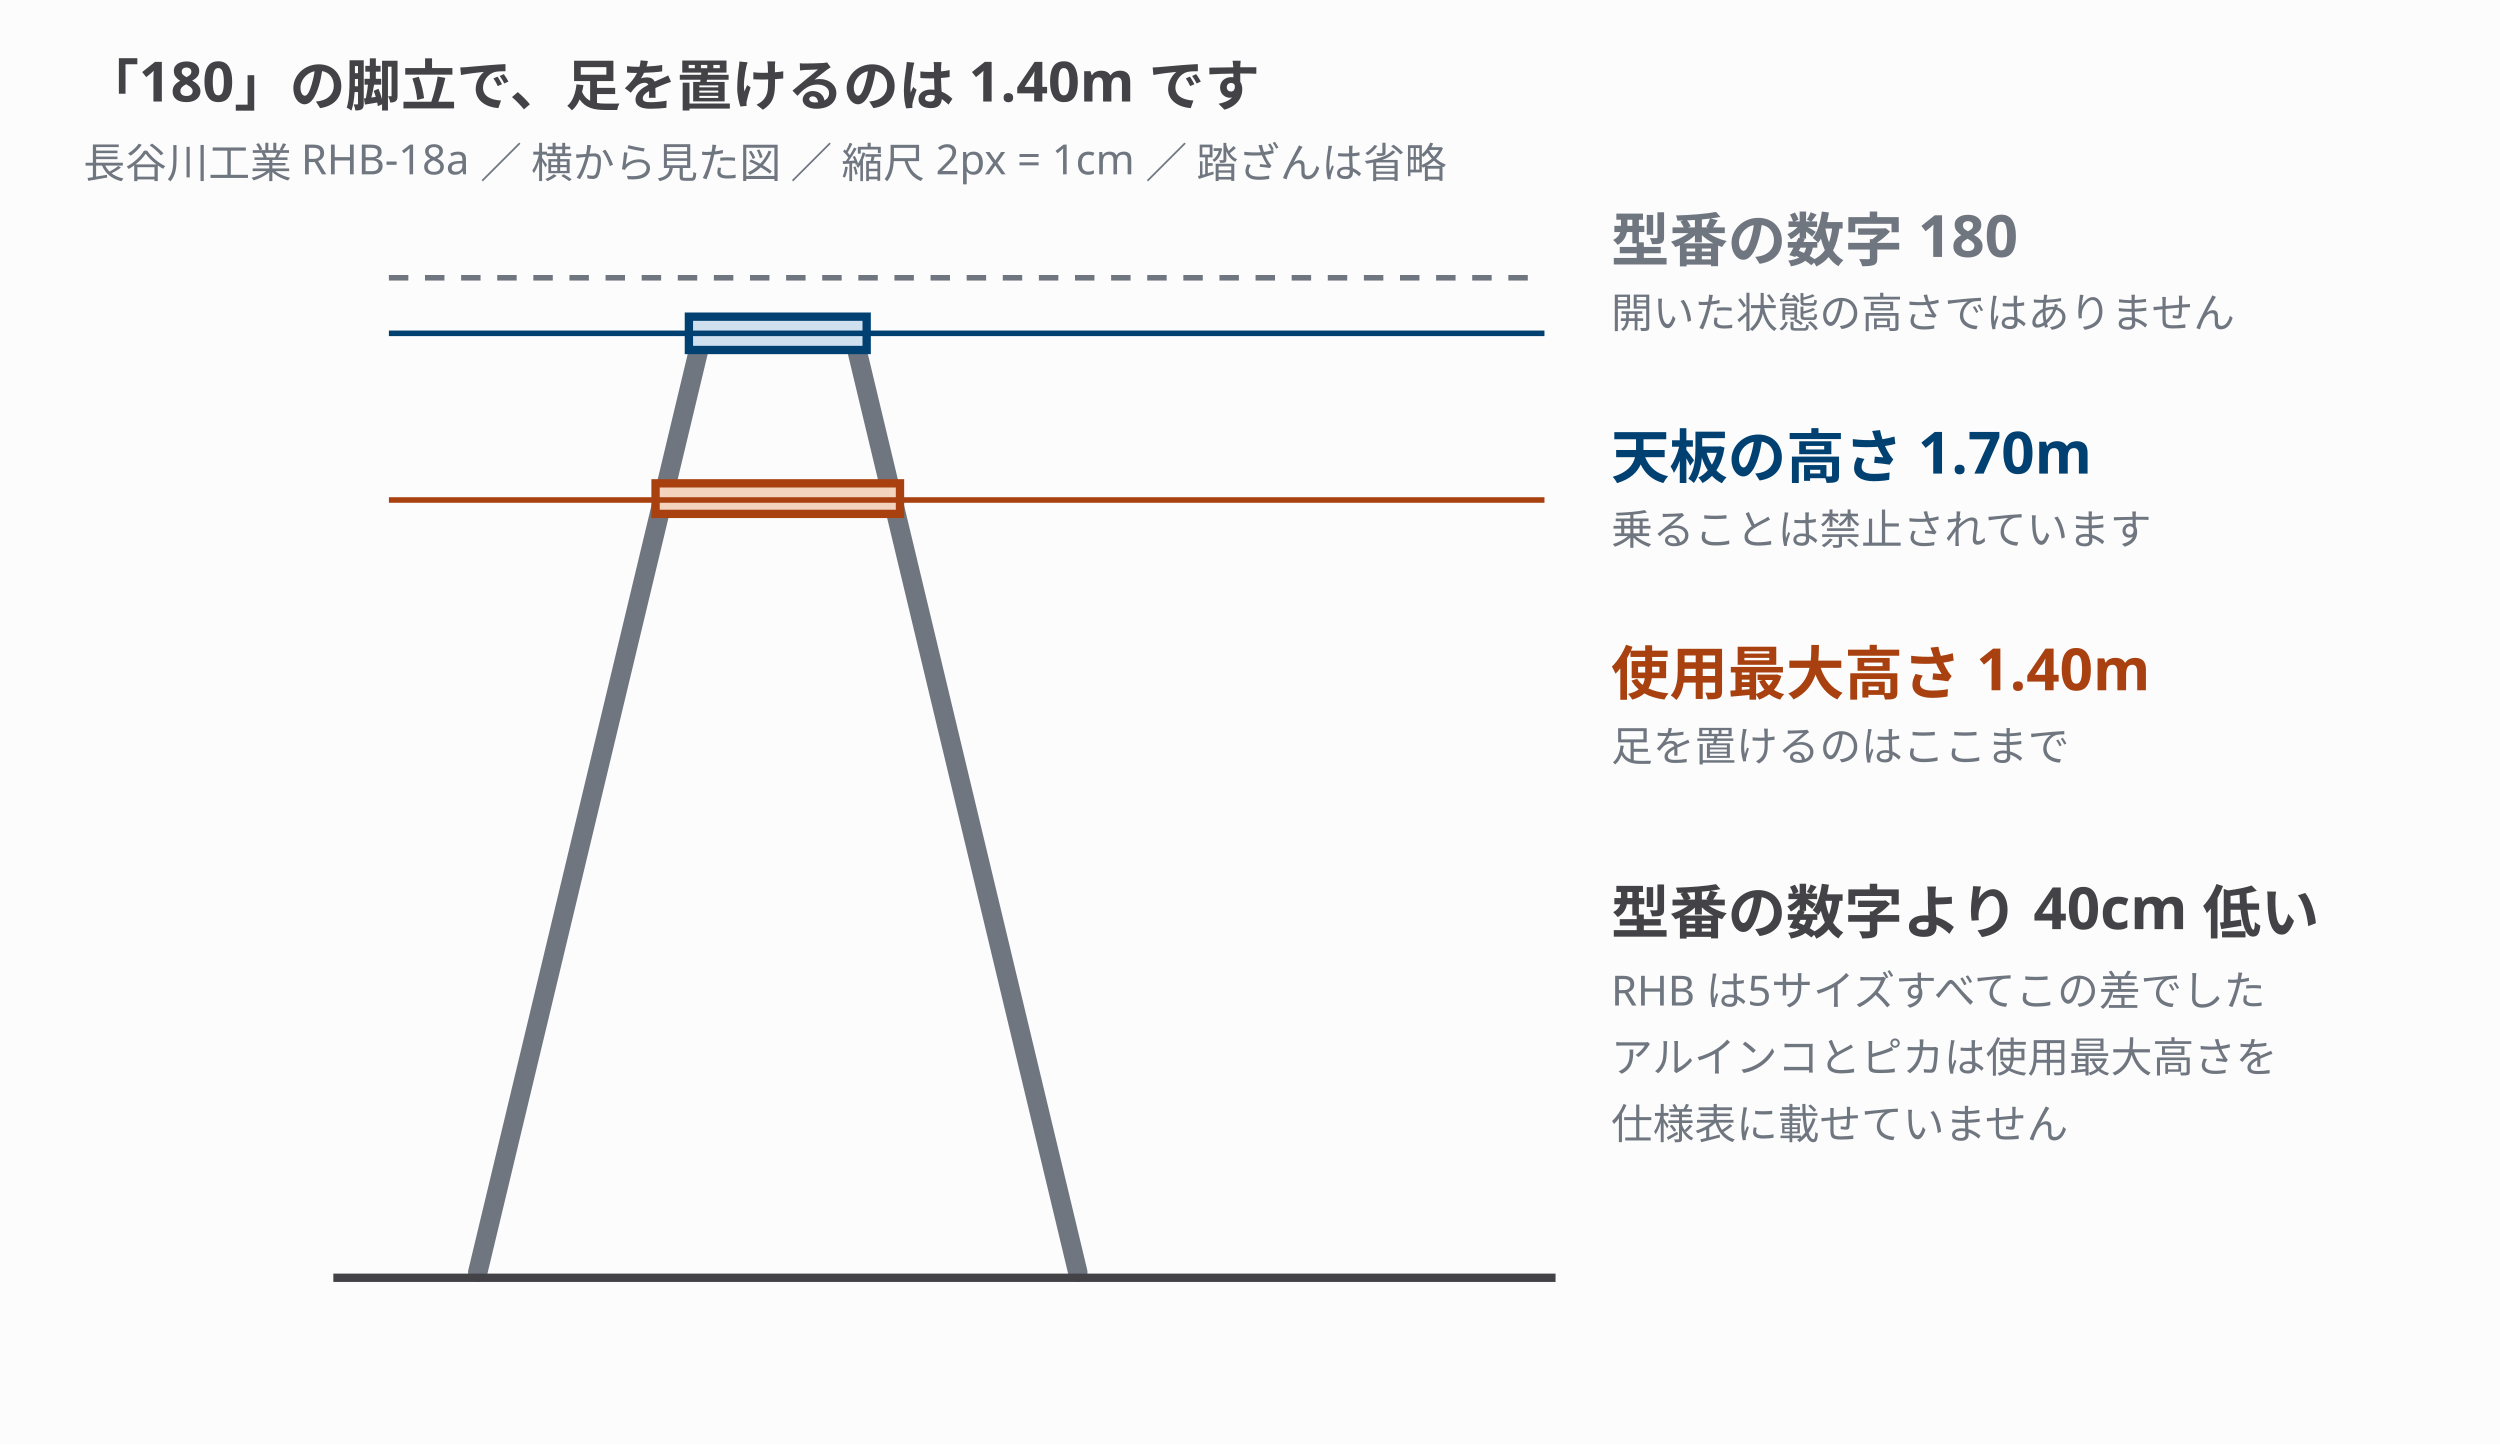
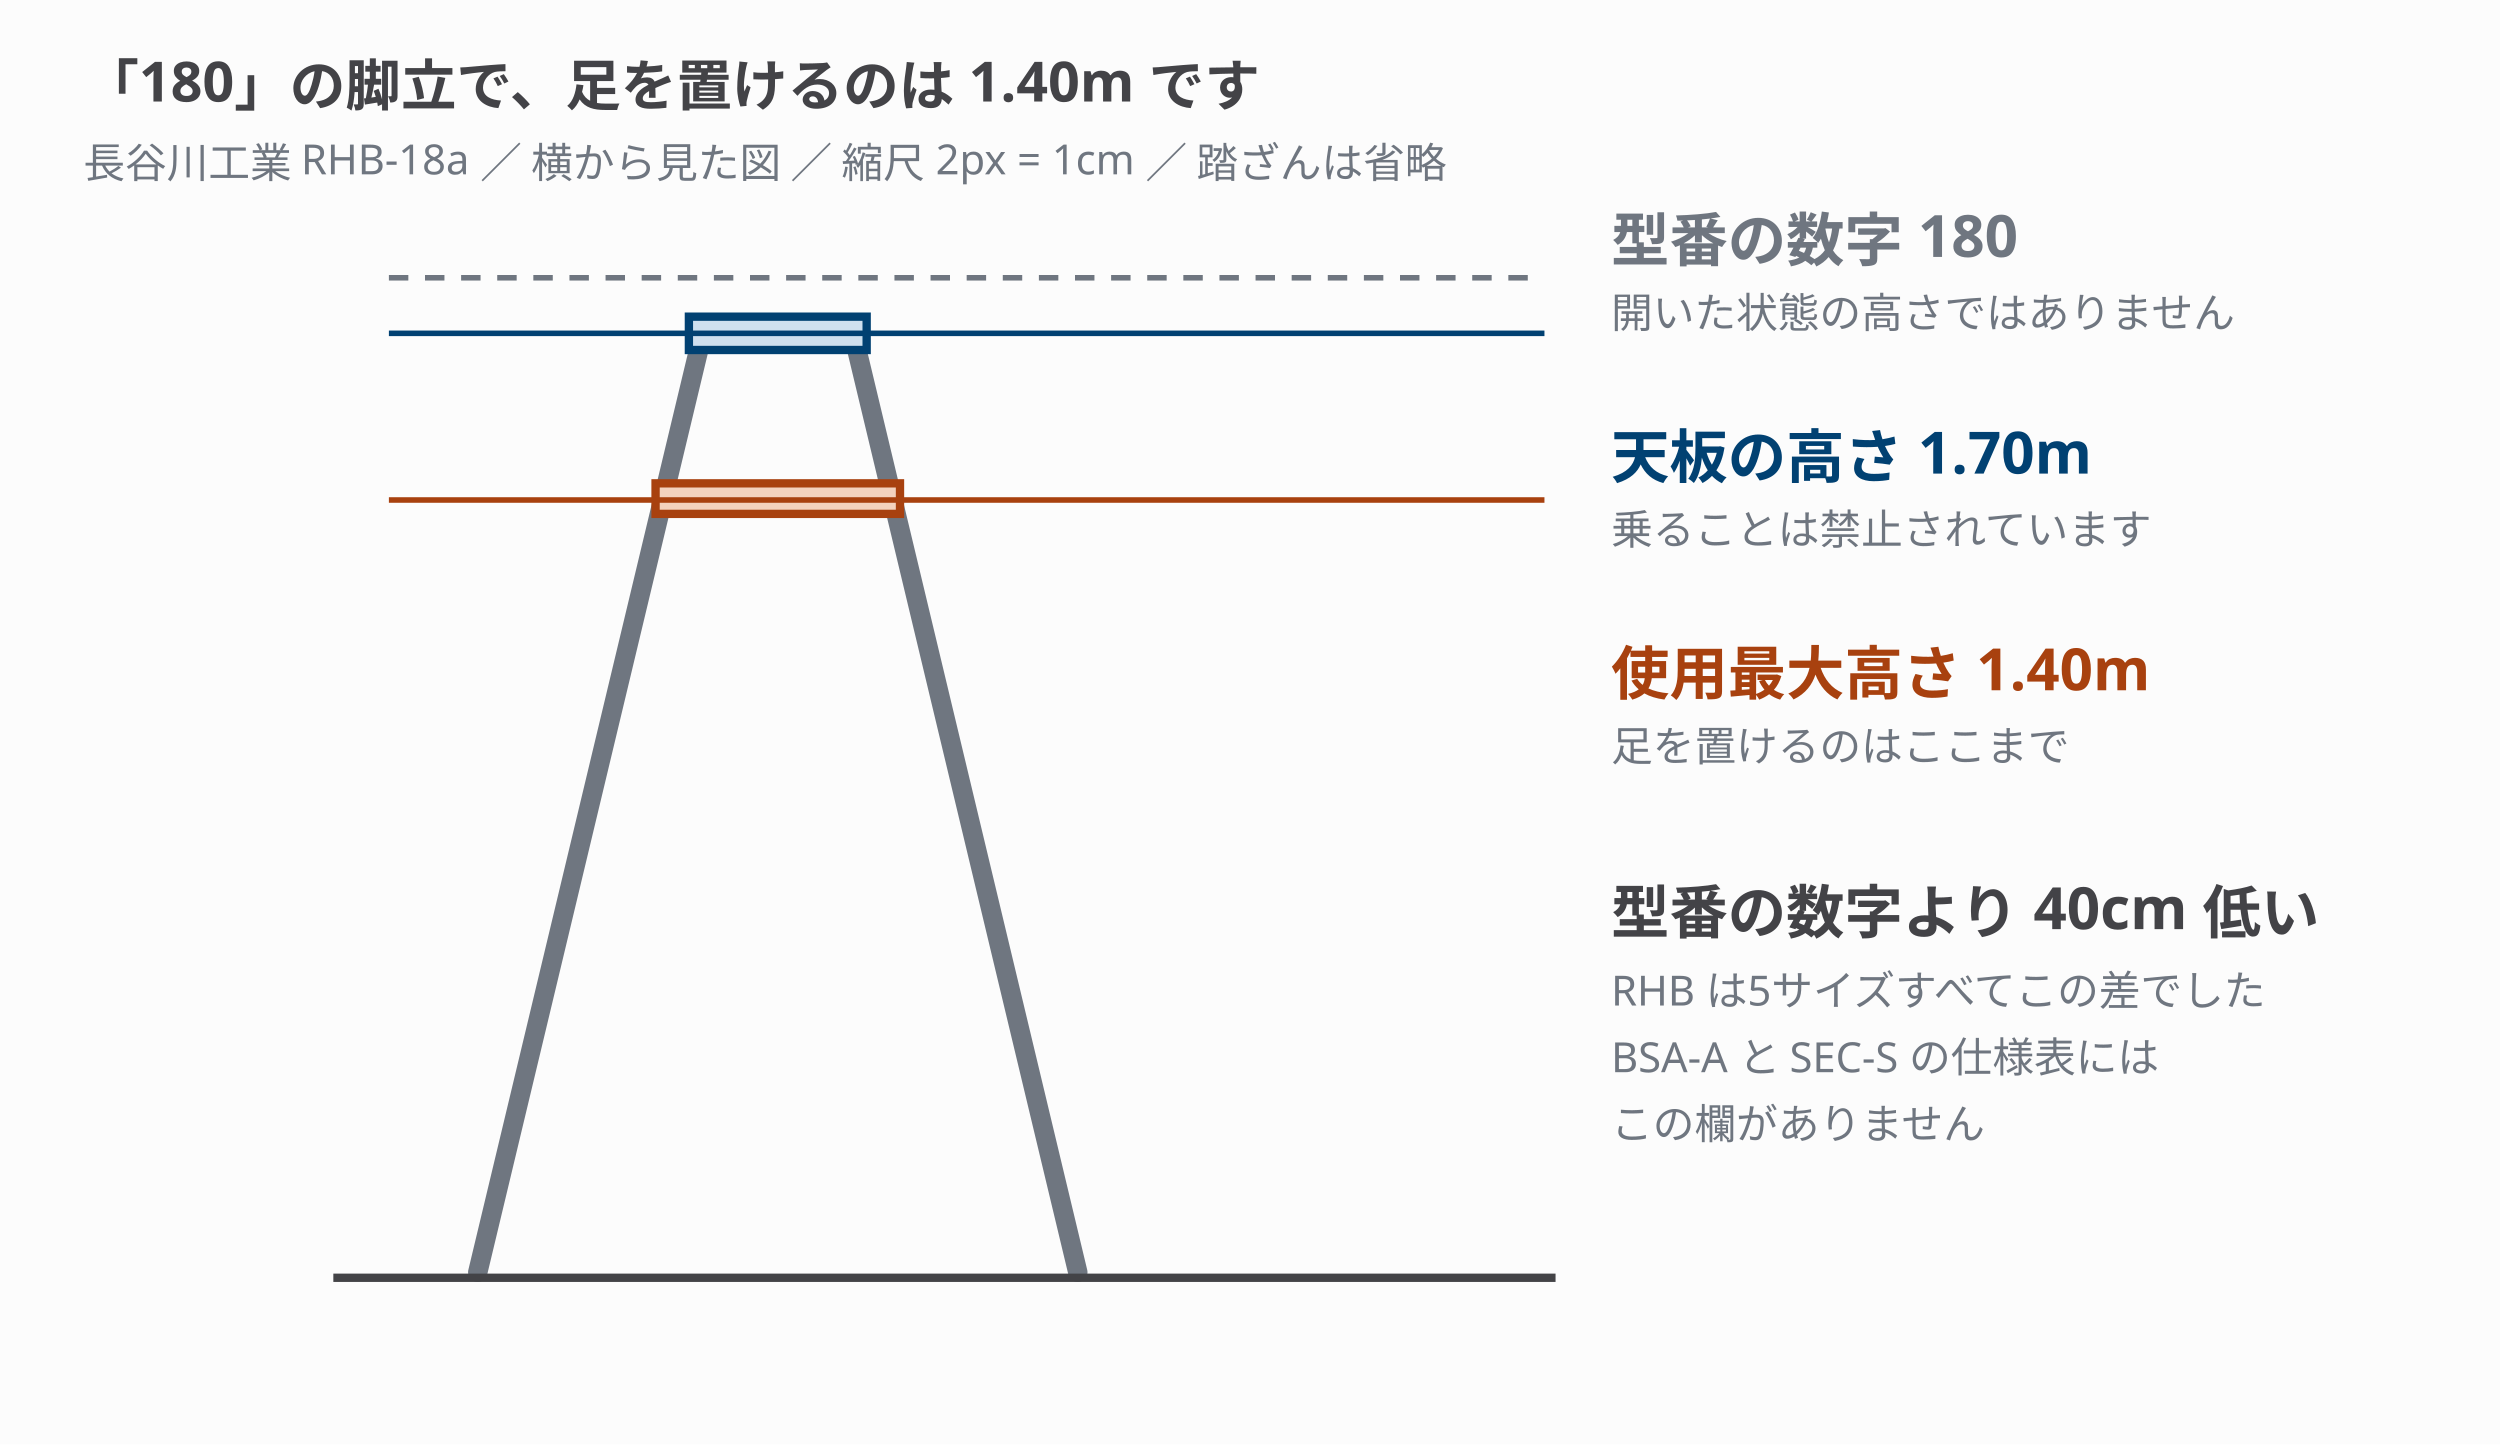
<svg xmlns="http://www.w3.org/2000/svg" viewBox="0 0 900 520" width="900" height="520" role="img" aria-label="はしご兼用脚立を横から見た図。型番の数字180は開いた状態のどの高さでもなく、天板の高さは1.70メートル、足を置ける使用最大高さは1.40メートルであることを3本の水平線で示している">
  <style>
    .bg    { fill: #fcfcfc; }
    .ink   { fill: #434347; }
    .mute  { fill: #6f7680; }
    .navy  { fill: #014172; }
    .rust  { fill: #a8410f; }
    .h     { font: 700 20px "Hiragino Kaku Gothic ProN","Noto Sans JP",Meiryo,sans-serif; }
    .s     { font: 400 15px "Hiragino Kaku Gothic ProN","Noto Sans JP",Meiryo,sans-serif; }
    .n     { font: 700 21px "Hiragino Kaku Gothic ProN","Noto Sans JP",Meiryo,sans-serif; }
    .leg   { stroke: #6f7680; stroke-width: 7; stroke-linecap: round; fill: none; }
    .plate { fill: #cfe0ef; stroke: #014172; stroke-width: 3; }
    .step  { fill: #f3d2be; stroke: #a8410f; stroke-width: 3; }
    .gnd   { stroke: #434347; stroke-width: 3; }
    .gl    { stroke: #6f7680; stroke-width: 2; stroke-dasharray: 7 6; }
    .glN   { stroke: #014172; stroke-width: 2; }
    .glR   { stroke: #a8410f; stroke-width: 2; }
  </style>
  <rect class="bg" width="900" height="520" />
  <text class="h ink" x="30" y="38">「180」の脚立で、足を置けるのは 1.40m です</text>
  <text class="s mute" x="30" y="64">長谷川工業 RHB-18a ／ 横から見た図 ／ 縮尺 2px = 1cm ／ 踏ざんは省略</text>
  <path class="leg" d="M252 124 L172 458" />
  <path class="leg" d="M308 124 L388 458" />
  <rect class="plate" x="248" y="114" width="64" height="12" />
  <rect class="step" x="236" y="174" width="88" height="11" />
  <line class="gnd" x1="120" y1="460" x2="560" y2="460" />
  <line class="gl" x1="140" y1="100" x2="556" y2="100" />
  <line class="glN" x1="140" y1="120" x2="556" y2="120" />
  <line class="glR" x1="140" y1="180" x2="556" y2="180" />
  <text class="n mute" x="580" y="94">型番の数字 180</text>
  <text class="s mute" x="580" y="118">開いた状態の高さではありません</text>
  <text class="n navy" x="580" y="172">天板の高さ 1.70m</text>
  <text class="s mute" x="580" y="196">乗ることは禁止されています</text>
  <text class="n rust" x="580" y="250">使用最大高さ 1.40m</text>
  <text class="s mute" x="580" y="274">足を置けるのはここまで</text>
  <text class="n ink" x="580" y="336">型番の数字より 40cm 低い</text>
  <text class="s mute" x="580" y="362">RHB は5サイズすべてこの差でした</text>
-   <text class="s mute" x="580" y="386">アルインコとピカは使用最大高さを</text>
-   <text class="s mute" x="580" y="410">仕様表に載せていません</text>
+   <text class="s mute" x="580" y="386">BSA-A と SEC-S の仕様表には</text>
+   <text class="s mute" x="580" y="410">この欄がありません</text>
</svg>
